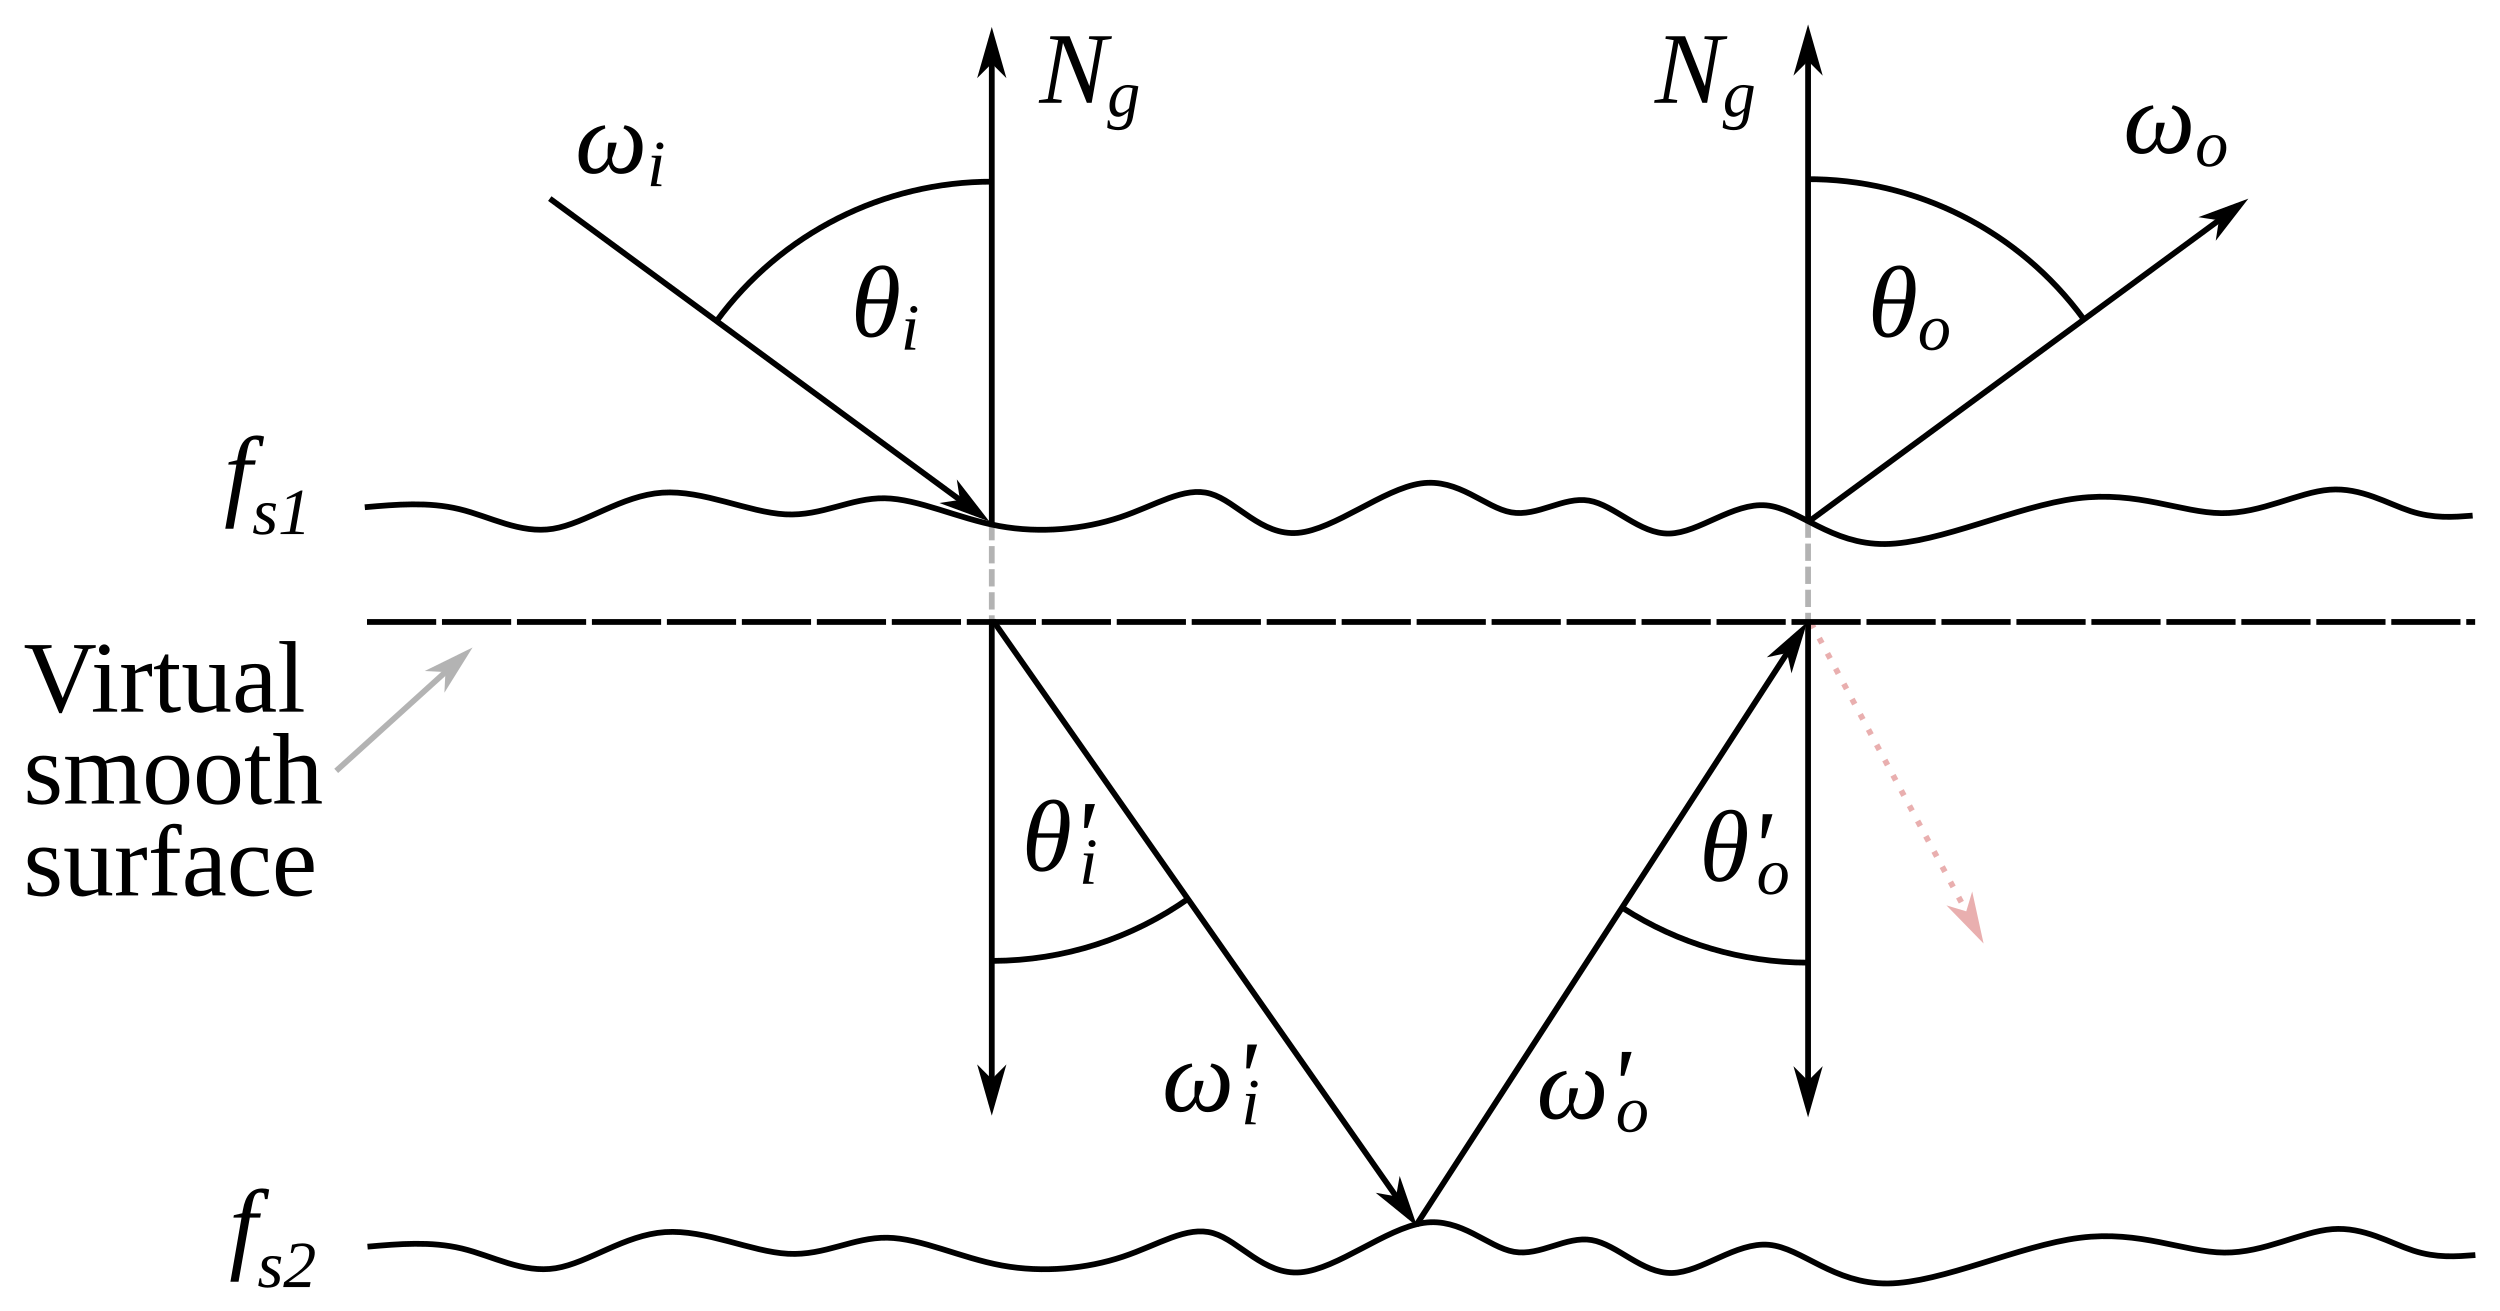
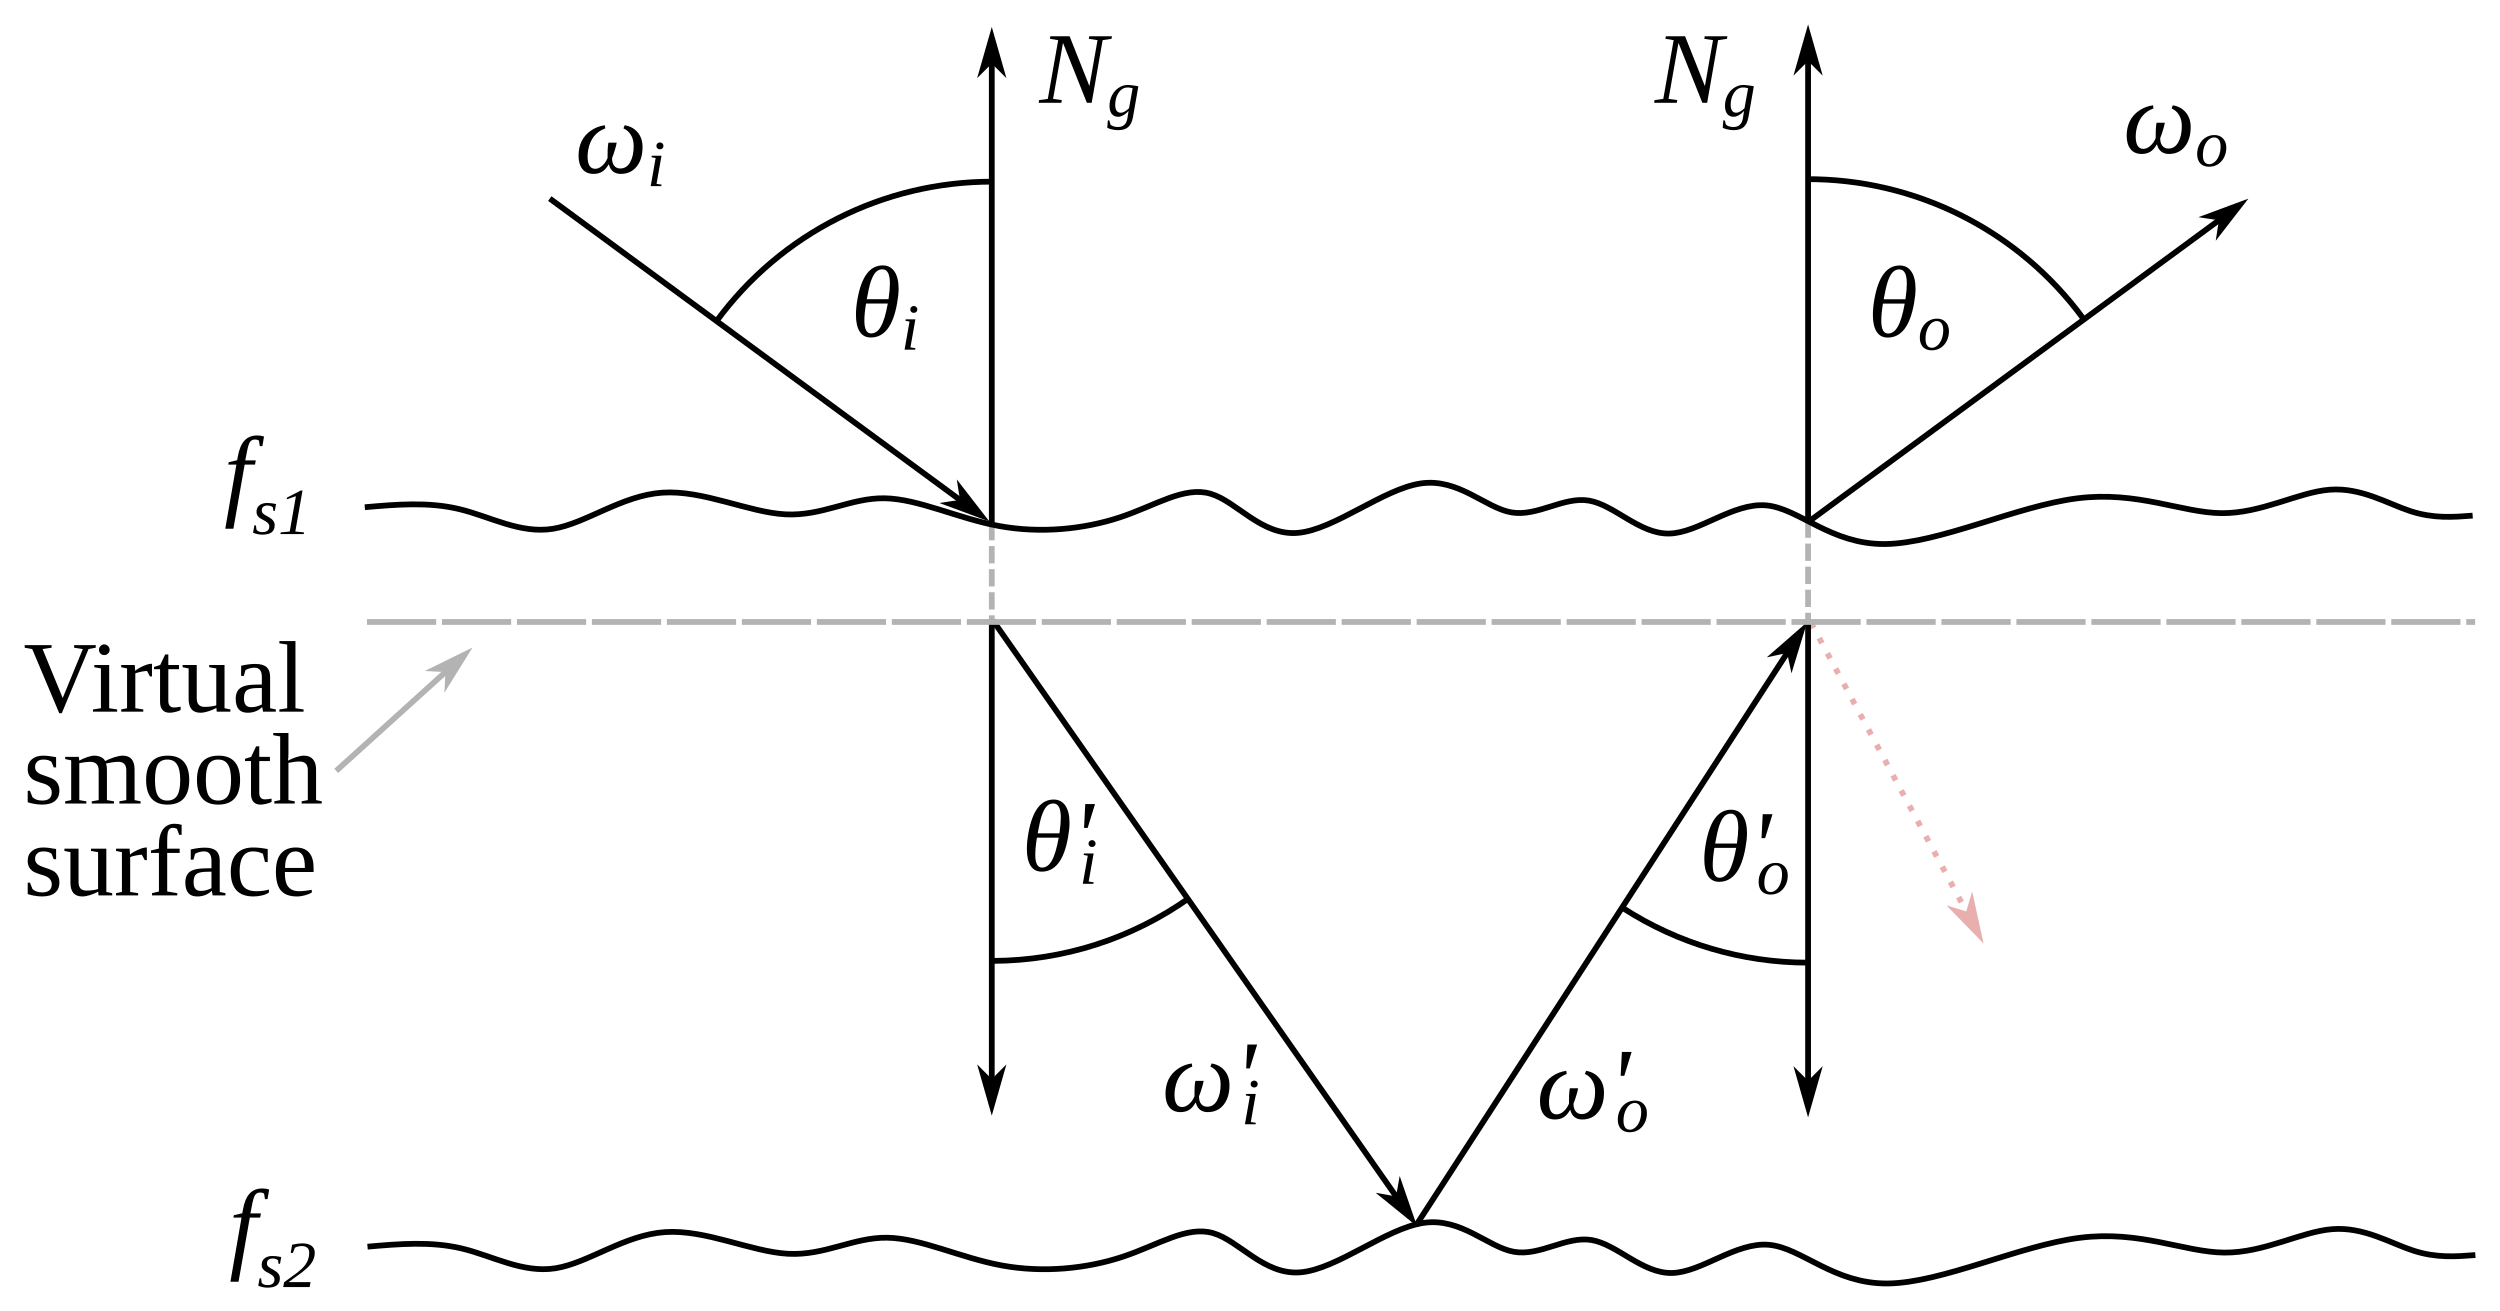
<svg xmlns="http://www.w3.org/2000/svg" xmlns:xlink="http://www.w3.org/1999/xlink" width="10.24in" height="5.369in" viewBox="0 0 260.091 136.368" version="1.1" id="svg8">
  <defs id="defs2">
    <marker orient="auto" refY="0" refX="0" id="marker969" style="overflow:visible">
      <path id="path967" d="M 0,0 5,-5 -12.5,0 5,5 Z" style="fill:#000000;fill-opacity:1;fill-rule:evenodd;stroke:#000000;stroke-width:1pt;stroke-opacity:1" transform="matrix(-0.4,0,0,-0.4,-4,0)" />
    </marker>
    <marker orient="auto" refY="0" refX="0" id="marker13270" style="overflow:visible">
      <path id="path13268" d="M 0,0 5,-5 -12.5,0 5,5 Z" style="fill:#b3b3b3;fill-opacity:1;fill-rule:evenodd;stroke:#b3b3b3;stroke-width:1pt;stroke-opacity:1" transform="matrix(-0.4,0,0,-0.4,-4,0)" />
    </marker>
    <marker style="overflow:visible" id="marker10270" refX="0" refY="0" orient="auto">
      <path transform="matrix(-0.4,0,0,-0.4,-4,0)" style="fill:#000000;fill-opacity:1;fill-rule:evenodd;stroke:#000000;stroke-width:1pt;stroke-opacity:1" d="M 0,0 5,-5 -12.5,0 5,5 Z" id="path10268" />
-     </marker>
-     <marker style="overflow:visible" id="marker10152" refX="0" refY="0" orient="auto">
-       <path transform="matrix(-0.4,0,0,-0.4,-4,0)" style="fill:#000000;fill-opacity:1;fill-rule:evenodd;stroke:#000000;stroke-width:1pt;stroke-opacity:1" d="M 0,0 5,-5 -12.5,0 5,5 Z" id="path10150" />
    </marker>
    <marker orient="auto" refY="0" refX="0" id="marker9164" style="overflow:visible">
      <path id="path9162" d="M 0,0 5,-5 -12.5,0 5,5 Z" style="fill:#000000;fill-opacity:1;fill-rule:evenodd;stroke:#000000;stroke-width:1pt;stroke-opacity:1" transform="matrix(-0.4,0,0,-0.4,-4,0)" />
    </marker>
    <marker orient="auto" refY="0" refX="0" id="marker8602" style="overflow:visible">
      <path id="path8600" d="M 0,0 5,-5 -12.5,0 5,5 Z" style="fill:#e9afaf;fill-opacity:1;fill-rule:evenodd;stroke:#e9afaf;stroke-width:1pt;stroke-opacity:1" transform="matrix(-0.4,0,0,-0.4,-4,0)" />
    </marker>
    <marker orient="auto" refY="0" refX="0" id="marker8400" style="overflow:visible">
      <path id="path8398" d="M 0,0 5,-5 -12.5,0 5,5 Z" style="fill:#000000;fill-opacity:1;fill-rule:evenodd;stroke:#000000;stroke-width:1pt;stroke-opacity:1" transform="matrix(-0.4,0,0,-0.4,-4,0)" />
    </marker>
    <marker style="overflow:visible" id="marker7978" refX="0" refY="0" orient="auto">
      <path transform="matrix(-0.4,0,0,-0.4,-4,0)" style="fill:#000000;fill-opacity:1;fill-rule:evenodd;stroke:#000000;stroke-width:1pt;stroke-opacity:1" d="M 0,0 5,-5 -12.5,0 5,5 Z" id="path7976" />
    </marker>
    <marker style="overflow:visible" id="marker7970" refX="0" refY="0" orient="auto">
      <path transform="matrix(-0.4,0,0,-0.4,-4,0)" style="fill:#000000;fill-opacity:1;fill-rule:evenodd;stroke:#000000;stroke-width:1pt;stroke-opacity:1" d="M 0,0 5,-5 -12.5,0 5,5 Z" id="path7968" />
    </marker>
    <marker style="overflow:visible" id="marker7966" refX="0" refY="0" orient="auto">
      <path transform="matrix(-0.4,0,0,-0.4,-4,0)" style="fill:#000000;fill-opacity:1;fill-rule:evenodd;stroke:#000000;stroke-width:1pt;stroke-opacity:1" d="M 0,0 5,-5 -12.5,0 5,5 Z" id="path7964" />
    </marker>
    <marker style="overflow:visible" id="marker7962" refX="0" refY="0" orient="auto">
      <path transform="matrix(-0.4,0,0,-0.4,-4,0)" style="fill:#000000;fill-opacity:1;fill-rule:evenodd;stroke:#000000;stroke-width:1pt;stroke-opacity:1" d="M 0,0 5,-5 -12.5,0 5,5 Z" id="path7960" />
    </marker>
    <marker orient="auto" refY="0" refX="0" id="marker7958" style="overflow:visible">
      <path id="path7956" d="M 0,0 5,-5 -12.5,0 5,5 Z" style="fill:#000000;fill-opacity:1;fill-rule:evenodd;stroke:#000000;stroke-width:1pt;stroke-opacity:1" transform="matrix(-0.4,0,0,-0.4,-4,0)" />
    </marker>
-     <marker style="overflow:visible" id="marker7948" refX="0" refY="0" orient="auto">
-       <path transform="matrix(-0.2,0,0,-0.2,-1.2,0)" style="fill:#000000;fill-opacity:1;fill-rule:evenodd;stroke:#000000;stroke-width:1pt;stroke-opacity:1" d="M 0,0 5,-5 -12.5,0 5,5 Z" id="path7946" />
-     </marker>
-     <marker style="overflow:visible" id="marker7944" refX="0" refY="0" orient="auto">
-       <path transform="matrix(-0.2,0,0,-0.2,-1.2,0)" style="fill:#000000;fill-opacity:1;fill-rule:evenodd;stroke:#000000;stroke-width:1pt;stroke-opacity:1" d="M 0,0 5,-5 -12.5,0 5,5 Z" id="path7942" />
-     </marker>
-     <marker style="overflow:visible" id="marker7940" refX="0" refY="0" orient="auto">
-       <path transform="matrix(-0.2,0,0,-0.2,-1.2,0)" style="fill:#000000;fill-opacity:1;fill-rule:evenodd;stroke:#000000;stroke-width:1pt;stroke-opacity:1" d="M 0,0 5,-5 -12.5,0 5,5 Z" id="path7938" />
-     </marker>
-     <marker style="overflow:visible" id="marker7936" refX="0" refY="0" orient="auto">
-       <path transform="matrix(-0.2,0,0,-0.2,-1.2,0)" style="fill:#000000;fill-opacity:1;fill-rule:evenodd;stroke:#000000;stroke-width:1pt;stroke-opacity:1" d="M 0,0 5,-5 -12.5,0 5,5 Z" id="path7934" />
-     </marker>
-     <marker orient="auto" refY="0" refX="0" id="marker7880" style="overflow:visible">
-       <path id="path7878" d="M 0,0 5,-5 -12.5,0 5,5 Z" style="fill:#000000;fill-opacity:1;fill-rule:evenodd;stroke:#000000;stroke-width:1pt;stroke-opacity:1" transform="matrix(-0.4,0,0,-0.4,-4,0)" />
-     </marker>
-     <marker orient="auto" refY="0" refX="0" id="marker7872" style="overflow:visible">
-       <path id="path7592" d="M 0,0 5,-5 -12.5,0 5,5 Z" style="fill:#000000;fill-opacity:1;fill-rule:evenodd;stroke:#000000;stroke-width:1pt;stroke-opacity:1" transform="matrix(-0.8,0,0,-0.8,-10,0)" />
-     </marker>
-     <marker style="overflow:visible" id="marker7865" refX="0" refY="0" orient="auto">
-       <path transform="matrix(-0.2,0,0,-0.2,-1.2,0)" style="fill:#000000;fill-opacity:1;fill-rule:evenodd;stroke:#000000;stroke-width:1pt;stroke-opacity:1" d="M 0,0 5,-5 -12.5,0 5,5 Z" id="path7863" />
-     </marker>
-     <marker orient="auto" refY="0" refX="0" id="Arrow1Mend" style="overflow:visible">
-       <path id="path7598" d="M 0,0 5,-5 -12.5,0 5,5 Z" style="fill:#000000;fill-opacity:1;fill-rule:evenodd;stroke:#000000;stroke-width:1pt;stroke-opacity:1" transform="matrix(-0.4,0,0,-0.4,-4,0)" />
-     </marker>
-     <marker orient="auto" refY="0" refX="0" id="marker7241" style="overflow:visible">
-       <path id="path7239" d="M 0,0 5,-5 -12.5,0 5,5 Z" style="fill:#000000;fill-opacity:1;fill-rule:evenodd;stroke:#000000;stroke-width:1pt;stroke-opacity:1" transform="matrix(-0.4,0,0,-0.4,-4,0)" />
-     </marker>
-     <marker orient="auto" refY="0" refX="0" id="marker5167" style="overflow:visible">
-       <path id="path5165" d="M 0,0 5,-5 -12.5,0 5,5 Z" style="fill:#000000;fill-opacity:1;fill-rule:evenodd;stroke:#000000;stroke-width:1pt;stroke-opacity:1" transform="matrix(-0.4,0,0,-0.4,-4,0)" />
-     </marker>
-     <marker orient="auto" refY="0" refX="0" id="marker1337" style="overflow:visible">
-       <path id="path854" d="M 0,0 5,-5 -12.5,0 5,5 Z" style="fill:#000000;fill-opacity:1;fill-rule:evenodd;stroke:#000000;stroke-width:1pt;stroke-opacity:1" transform="matrix(-0.8,0,0,-0.8,-10,0)" />
-     </marker>
-     <marker orient="auto" refY="0" refX="0" id="Arrow1Lstart" style="overflow:visible">
-       <path id="path851" d="M 0,0 5,-5 -12.5,0 5,5 Z" style="fill:#000000;fill-opacity:1;fill-rule:evenodd;stroke:#000000;stroke-width:1pt;stroke-opacity:1" transform="matrix(0.8,0,0,0.8,10,0)" />
-     </marker>
-     <marker orient="auto" refY="0" refX="0" id="Arrow2Mend" style="overflow:visible">
-       <path id="path878" style="fill:#000000;fill-opacity:1;fill-rule:evenodd;stroke:#000000;stroke-width:0.625;stroke-linejoin:round;stroke-opacity:1" d="M 8.719,4.034 -2.207,0.016 8.719,-4.002 c -1.745,2.372 -1.735,5.617 -6e-7,8.035 z" transform="scale(-0.6)" />
-     </marker>
-     <marker orient="auto" refY="0" refX="0" id="marker1114" style="overflow:visible">
-       <path id="path857" d="M 0,0 5,-5 -12.5,0 5,5 Z" style="fill:#000000;fill-opacity:1;fill-rule:evenodd;stroke:#000000;stroke-width:1pt;stroke-opacity:1" transform="matrix(0.4,0,0,0.4,4,0)" />
-     </marker>
-     <marker style="overflow:visible" id="marker57634" refX="0" refY="0" orient="auto">
-       <path transform="matrix(0.4,0,0,0.4,4,0)" style="fill:#000000;fill-opacity:1;fill-rule:evenodd;stroke:#000000;stroke-width:1pt;stroke-opacity:1" d="M 0,0 5,-5 -12.5,0 5,5 Z" id="path57632" />
-     </marker>
-     <marker orient="auto" refY="0" refX="0" id="DotL" style="overflow:visible">
-       <path id="path4925" d="m -2.5,-1 c 0,2.76 -2.24,5 -5,5 -2.76,0 -5,-2.24 -5,-5 0,-2.76 2.24,-5 5,-5 2.76,0 5,2.24 5,5 z" style="fill:#000000;fill-opacity:1;fill-rule:evenodd;stroke:#000000;stroke-width:1pt;stroke-opacity:1" transform="matrix(0.8,0,0,0.8,5.92,0.8)" />
-     </marker>
-     <marker orient="auto" refY="0" refX="0" id="Arrow1Sstart" style="overflow:visible">
-       <path id="path4876" d="M 0,0 5,-5 -12.5,0 5,5 Z" style="fill:#000000;fill-opacity:1;fill-rule:evenodd;stroke:#000000;stroke-width:1pt;stroke-opacity:1" transform="matrix(0.2,0,0,0.2,1.2,0)" />
-     </marker>
-     <marker orient="auto" refY="0" refX="0" id="Tail" style="overflow:visible">
-       <g id="g4912" transform="scale(-1.2)" style="fill:#000000;fill-opacity:1;stroke:#000000;stroke-opacity:1">
-         <path id="path4900" d="M -3.805,-3.959 0.544,0" style="fill:#000000;fill-opacity:1;fill-rule:evenodd;stroke:#000000;stroke-width:0.8;stroke-linecap:round;stroke-opacity:1" />
-         <path id="path4902" d="M -1.287,-3.959 3.062,0" style="fill:#000000;fill-opacity:1;fill-rule:evenodd;stroke:#000000;stroke-width:0.8;stroke-linecap:round;stroke-opacity:1" />
-         <path id="path4904" d="M 1.305,-3.959 5.654,0" style="fill:#000000;fill-opacity:1;fill-rule:evenodd;stroke:#000000;stroke-width:0.8;stroke-linecap:round;stroke-opacity:1" />
-         <path id="path4906" d="M -3.805,4.178 0.544,0.22" style="fill:#000000;fill-opacity:1;fill-rule:evenodd;stroke:#000000;stroke-width:0.8;stroke-linecap:round;stroke-opacity:1" />
-         <path id="path4908" d="M -1.287,4.178 3.062,0.22" style="fill:#000000;fill-opacity:1;fill-rule:evenodd;stroke:#000000;stroke-width:0.8;stroke-linecap:round;stroke-opacity:1" />
-         <path id="path4910" d="M 1.305,4.178 5.654,0.22" style="fill:#000000;fill-opacity:1;fill-rule:evenodd;stroke:#000000;stroke-width:0.8;stroke-linecap:round;stroke-opacity:1" />
-       </g>
-     </marker>
-     <marker orient="auto" refY="0" refX="0" id="Arrow1Lend" style="overflow:visible">
-       <path id="path4867" d="M 0,0 5,-5 -12.5,0 5,5 Z" style="fill:#000000;fill-opacity:1;fill-rule:evenodd;stroke:#000000;stroke-width:1pt;stroke-opacity:1" transform="matrix(-0.8,0,0,-0.8,-10,0)" />
-     </marker>
-     <marker orient="auto" refY="0" refX="0" id="Arrow1Mstart" style="overflow:visible">
-       <path id="path4870" d="M 0,0 5,-5 -12.5,0 5,5 Z" style="fill:#000000;fill-opacity:1;fill-rule:evenodd;stroke:#000000;stroke-width:1pt;stroke-opacity:1" transform="matrix(0.4,0,0,0.4,4,0)" />
-     </marker>
  </defs>
-   <g id="layer10" style="display:none" transform="translate(-1.468979,-16.41269)">
-     <path id="use4835" d="M 37.053,195.685 H 256.379" style="display:inline;fill:none;fill-rule:evenodd;stroke:#000000;stroke-width:0.6;stroke-linecap:butt;stroke-linejoin:miter;stroke-miterlimit:4;stroke-dasharray:7.2, 0.6;stroke-dashoffset:0;stroke-opacity:1" />
+   <g id="layer10" style="display:inline" transform="translate(-1.468979,-16.41269)">
+     <path id="use4835" d="M 37.053,195.685 H 256.379" style="display:inline;fill:none;fill-rule:evenodd;stroke:#b3b3b3;stroke-width:0.6;stroke-linecap:butt;stroke-linejoin:miter;stroke-miterlimit:4;stroke-dasharray:7.2, 0.6;stroke-dashoffset:0;stroke-opacity:1" />
    <path style="display:inline;fill:none;fill-rule:evenodd;stroke:#000000;stroke-width:0.6;stroke-linecap:butt;stroke-linejoin:miter;stroke-miterlimit:4;stroke-dasharray:none;stroke-opacity:1" d="m 37.593,189.541 c 3.309,-0.288 6.611,-0.576 9.825,0.194 3.214,0.77 6.329,2.597 9.751,2.049 3.422,-0.548 7.152,-3.47 11.383,-3.759 4.23,-0.29 8.957,2.051 12.796,2.256 3.839,0.204 6.791,-1.728 10.317,-1.672 3.526,0.056 7.621,2.098 11.931,2.889 4.311,0.791 8.836,0.33 12.566,-0.908 3.73,-1.238 6.665,-3.252 9.407,-2.457 2.743,0.795 5.289,4.398 9.097,4.075 3.808,-0.323 8.881,-4.571 12.799,-5.143 3.918,-0.572 6.677,2.533 9.404,3.01 2.727,0.478 5.424,-1.671 8.08,-1.223 2.656,0.448 5.265,3.491 8.354,3.427 3.088,-0.064 6.656,-3.235 10.085,-2.932 3.429,0.304 6.717,4.082 12.372,4.023 5.655,-0.059 13.678,-3.954 19.974,-4.752 6.296,-0.799 10.856,1.5 15.032,1.539 4.176,0.038 7.967,-2.184 11.243,-2.439 3.276,-0.255 6.031,1.458 8.423,2.235 2.392,0.777 4.424,0.619 6.455,0.461" id="path4008" />
  </g>
  <g id="layer11" style="display:inline" transform="translate(-1.468979,-16.41269)">
    <path style="display:inline;fill:none;fill-rule:evenodd;stroke:#e9afaf;stroke-width:0.6;stroke-linecap:butt;stroke-linejoin:miter;stroke-miterlimit:4;stroke-dasharray:0.6,1.2;stroke-opacity:1;marker-end:url(#marker8602);stroke-dashoffset:0" d="m 189.881,81.214 17.394,32.321" id="path8594" />
    <path id="use1605" d="m 58.666,37.072 44.786,32.899" style="display:inline;fill:none;fill-rule:evenodd;stroke:#000000;stroke-width:0.6;stroke-linecap:butt;stroke-linejoin:miter;stroke-miterlimit:4;stroke-dasharray:none;stroke-opacity:1;marker-end:url(#marker7962)" />
    <path id="use2121" d="M 189.643,70.676 234.428,37.777" style="display:inline;fill:none;fill-rule:evenodd;stroke:#000000;stroke-width:0.6;stroke-linecap:butt;stroke-linejoin:miter;stroke-miterlimit:4;stroke-dasharray:none;stroke-opacity:1;marker-end:url(#marker7966)" />
    <path style="display:inline;fill:none;fill-rule:evenodd;stroke:#000000;stroke-width:0.601;stroke-linecap:butt;stroke-linejoin:miter;stroke-miterlimit:4;stroke-dasharray:none;stroke-opacity:1;marker-end:url(#marker7958)" d="m 104.77,80.962 43.45,62.071" id="path4901" />
    <path id="path5159" d="M 148.808,143.872 188.832,82.131" style="display:inline;fill:none;fill-rule:evenodd;stroke:#000000;stroke-width:0.603;stroke-linecap:butt;stroke-linejoin:miter;stroke-miterlimit:4;stroke-dasharray:none;stroke-opacity:1;marker-end:url(#marker7978)" />
    <path style="fill:none;fill-rule:evenodd;stroke:#b3b3b3;stroke-width:0.6;stroke-linecap:butt;stroke-linejoin:miter;stroke-miterlimit:4;stroke-dasharray:1.8, 0.6;stroke-dashoffset:0;stroke-opacity:1" d="m 104.65,70.825 v 10.409" id="path7225" />
    <path style="fill:none;fill-rule:evenodd;stroke:#b3b3b3;stroke-width:0.6;stroke-linecap:butt;stroke-linejoin:miter;stroke-miterlimit:4;stroke-dasharray:1.8, 0.6;stroke-dashoffset:0;stroke-opacity:1" d="M 189.575,70.564 V 81.05" id="path7227" />
    <path style="fill:none;fill-rule:evenodd;stroke:#000000;stroke-width:0.6;stroke-linecap:butt;stroke-linejoin:miter;stroke-miterlimit:4;stroke-dasharray:none;stroke-opacity:1;marker-end:url(#marker7970)" d="M 104.65,70.825 V 20.396" id="path7571" />
    <path id="path8392" d="M 189.575,70.564 V 20.135" style="fill:none;fill-rule:evenodd;stroke:#000000;stroke-width:0.6;stroke-linecap:butt;stroke-linejoin:miter;stroke-miterlimit:4;stroke-dasharray:none;stroke-opacity:1;marker-end:url(#marker8400)" />
    <path id="path9156" d="M 104.65,80.867 V 131.297" style="fill:none;fill-rule:evenodd;stroke:#000000;stroke-width:0.6;stroke-linecap:butt;stroke-linejoin:miter;stroke-miterlimit:4;stroke-dasharray:none;stroke-opacity:1;marker-end:url(#marker9164)" />
    <path style="fill:none;fill-rule:evenodd;stroke:#000000;stroke-width:0.6;stroke-linecap:butt;stroke-linejoin:miter;stroke-miterlimit:4;stroke-dasharray:none;stroke-opacity:1;marker-end:url(#marker10270)" d="M 189.575,81.05 V 131.479" id="path10262" />
    <flowRoot xml:space="preserve" id="flowRoot12956" style="font-style:normal;font-weight:normal;font-size:40px;line-height:125%;font-family:sans-serif;letter-spacing:0px;word-spacing:0px;fill:#000000;fill-opacity:1;stroke:none;stroke-width:1px;stroke-linecap:butt;stroke-linejoin:miter;stroke-opacity:1" transform="scale(0.2645833)">
      <flowRegion id="flowRegion12958">
        <rect id="rect12960" width="141.098" height="83.869" x="145.045" y="348.305" />
      </flowRegion>
      <flowPara id="flowPara12962" />
    </flowRoot>
    <text xml:space="preserve" style="font-style:normal;font-weight:normal;font-size:10.583px;line-height:125%;font-family:sans-serif;letter-spacing:0px;word-spacing:0px;display:inline;fill:#000000;fill-opacity:1;stroke:none;stroke-width:0.265px;stroke-linecap:butt;stroke-linejoin:miter;stroke-opacity:1" x="61.316" y="34.397" id="text13048">
      <tspan id="tspan13046" x="61.316" y="34.397" style="font-style:italic;font-variant:normal;font-weight:normal;font-stretch:normal;font-family:'Times New Roman';-inkscape-font-specification:'Times New Roman, Italic';font-variant-ligatures:normal;font-variant-caps:normal;font-variant-numeric:normal;font-feature-settings:normal;text-align:start;writing-mode:lr-tb;baseline-shift:baseline;text-anchor:start;stroke-width:0.265px" dy="0" dx="0">ω<tspan id="tspan13044" style="font-size:65%;baseline-shift:sub">i</tspan>
      </tspan>
    </text>
    <text id="text13054" y="32.322" x="222.379" style="font-style:normal;font-weight:normal;font-size:10.583px;line-height:125%;font-family:sans-serif;letter-spacing:0px;word-spacing:0px;display:inline;fill:#000000;fill-opacity:1;stroke:none;stroke-width:0.265px;stroke-linecap:butt;stroke-linejoin:miter;stroke-opacity:1" xml:space="preserve">
      <tspan dx="0" dy="0" style="font-style:italic;font-variant:normal;font-weight:normal;font-stretch:normal;font-family:'Times New Roman';-inkscape-font-specification:'Times New Roman, Italic';font-variant-ligatures:normal;font-variant-caps:normal;font-variant-numeric:normal;font-feature-settings:normal;text-align:start;writing-mode:lr-tb;baseline-shift:baseline;text-anchor:start;stroke-width:0.265px" y="32.322" x="222.379" id="tspan13052">ω<tspan style="font-size:65%;baseline-shift:sub" id="tspan13050">o</tspan>
      </tspan>
    </text>
    <text id="text13066" y="132.006" x="122.377" style="font-style:normal;font-weight:normal;font-size:10.583px;line-height:125%;font-family:sans-serif;letter-spacing:0px;word-spacing:0px;display:inline;fill:#000000;fill-opacity:1;stroke:none;stroke-width:0.265px;stroke-linecap:butt;stroke-linejoin:miter;stroke-opacity:1" xml:space="preserve">
      <tspan dx="0" dy="0" style="font-style:italic;font-variant:normal;font-weight:normal;font-stretch:normal;font-family:'Times New Roman';-inkscape-font-specification:'Times New Roman, Italic';font-variant-ligatures:normal;font-variant-caps:normal;font-variant-numeric:normal;font-feature-settings:normal;text-align:start;writing-mode:lr-tb;baseline-shift:baseline;text-anchor:start;stroke-width:0.265px" y="132.006" x="122.377" id="tspan13064">ω'<tspan dx="-1.5" style="font-size:65%;baseline-shift:sub" id="tspan13062">i</tspan>
      </tspan>
    </text>
    <text xml:space="preserve" style="font-style:normal;font-weight:normal;font-size:10.583px;line-height:125%;font-family:sans-serif;letter-spacing:0px;word-spacing:0px;display:inline;fill:#000000;fill-opacity:1;stroke:none;stroke-width:0.265px;stroke-linecap:butt;stroke-linejoin:miter;stroke-opacity:1" x="161.339" y="132.769" id="text13072">
      <tspan id="tspan13070" x="161.339" y="132.769" style="font-style:italic;font-variant:normal;font-weight:normal;font-stretch:normal;font-family:'Times New Roman';-inkscape-font-specification:'Times New Roman, Italic';font-variant-ligatures:normal;font-variant-caps:normal;font-variant-numeric:normal;font-feature-settings:normal;text-align:start;writing-mode:lr-tb;baseline-shift:baseline;text-anchor:start;stroke-width:0.265px" dy="0" dx="0">ω'<tspan id="tspan13068" style="font-size:65%;baseline-shift:sub" dx="-1.5">o</tspan>
      </tspan>
    </text>
    <text id="text13078" y="27.108" x="109.606" style="font-style:normal;font-weight:normal;font-size:10.583px;line-height:125%;font-family:sans-serif;letter-spacing:0px;word-spacing:0px;display:inline;fill:#000000;fill-opacity:1;stroke:none;stroke-width:0.265px;stroke-linecap:butt;stroke-linejoin:miter;stroke-opacity:1" xml:space="preserve">
      <tspan style="font-style:italic;font-variant:normal;font-weight:normal;font-stretch:normal;font-family:'Times New Roman';-inkscape-font-specification:'Times New Roman, Italic';font-variant-ligatures:normal;font-variant-caps:normal;font-variant-numeric:normal;font-feature-settings:normal;text-align:start;writing-mode:lr-tb;baseline-shift:baseline;text-anchor:start;stroke-width:0.265px" y="27.108" x="109.606" id="tspan13076" dy="0" dx="0">N<tspan style="font-size:65%;baseline-shift:sub" id="tspan13074">g</tspan>
      </tspan>
    </text>
    <text xml:space="preserve" style="font-style:normal;font-weight:normal;font-size:10.583px;line-height:125%;font-family:sans-serif;letter-spacing:0px;word-spacing:0px;display:inline;fill:#000000;fill-opacity:1;stroke:none;stroke-width:0.265px;stroke-linecap:butt;stroke-linejoin:miter;stroke-opacity:1" x="173.635" y="27.108" id="text13084">
      <tspan dx="0" dy="0" id="tspan13082" x="173.635" y="27.108" style="font-style:italic;font-variant:normal;font-weight:normal;font-stretch:normal;font-family:'Times New Roman';-inkscape-font-specification:'Times New Roman, Italic';font-variant-ligatures:normal;font-variant-caps:normal;font-variant-numeric:normal;font-feature-settings:normal;text-align:start;writing-mode:lr-tb;baseline-shift:baseline;text-anchor:start;stroke-width:0.265px">N<tspan id="tspan13080" style="font-size:65%;baseline-shift:sub">g</tspan>
      </tspan>
    </text>
    <g id="layer2" style="display:none">
      <path id="path965" d="M 148.808,143.872 V 93.443" style="display:inline;fill:none;fill-rule:evenodd;stroke:#000000;stroke-width:0.6;stroke-linecap:butt;stroke-linejoin:miter;stroke-miterlimit:4;stroke-dasharray:none;stroke-opacity:1;marker-end:url(#marker969)" />
      <text xml:space="preserve" style="font-style:normal;font-weight:normal;font-size:10.583px;line-height:125%;font-family:sans-serif;letter-spacing:0px;word-spacing:0px;display:inline;fill:#000000;fill-opacity:1;stroke:none;stroke-width:0.265px;stroke-linecap:butt;stroke-linejoin:miter;stroke-opacity:1" x="151.349" y="94.539" id="text975">
        <tspan dx="0" dy="0" id="tspan973" x="151.349" y="94.539" style="font-style:italic;font-variant:normal;font-weight:normal;font-stretch:normal;font-family:'Times New Roman';-inkscape-font-specification:'Times New Roman, Italic';font-variant-ligatures:normal;font-variant-caps:normal;font-variant-numeric:normal;font-feature-settings:normal;text-align:start;writing-mode:lr-tb;baseline-shift:baseline;text-anchor:start;stroke-width:0.265px">N<tspan id="tspan971" style="font-size:65%;baseline-shift:sub">g</tspan>
        </tspan>
      </text>
      <path d="m 128.433,114.786 a 35.513,35.513 0 0 1 39.637,-0.75" id="path998" style="display:inline;fill:none;stroke:#000000;stroke-width:0.6;stroke-miterlimit:4;stroke-dasharray:none;stroke-dashoffset:0" />
      <text id="text1005" y="120.675" x="136.685" style="font-style:normal;font-weight:normal;font-size:10.583px;line-height:125%;font-family:sans-serif;letter-spacing:0px;word-spacing:0px;display:inline;fill:#000000;fill-opacity:1;stroke:none;stroke-width:0.265px;stroke-linecap:butt;stroke-linejoin:miter;stroke-opacity:1" xml:space="preserve">
        <tspan dx="0" dy="0" style="font-style:italic;font-variant:normal;font-weight:normal;font-stretch:normal;font-family:'Times New Roman';-inkscape-font-specification:'Times New Roman, Italic';font-variant-ligatures:normal;font-variant-caps:normal;font-variant-numeric:normal;font-feature-settings:normal;text-align:start;writing-mode:lr-tb;baseline-shift:baseline;text-anchor:start;stroke-width:0.265px" y="120.675" x="136.685" id="tspan1003">θ'<tspan dx="-1.5" style="font-size:65%;baseline-shift:sub" id="tspan1001">i</tspan>
        </tspan>
      </text>
      <text xml:space="preserve" style="font-style:normal;font-weight:normal;font-size:10.583px;line-height:125%;font-family:sans-serif;letter-spacing:0px;word-spacing:0px;display:inline;fill:#000000;fill-opacity:1;stroke:none;stroke-width:0.265px;stroke-linecap:butt;stroke-linejoin:miter;stroke-opacity:1" x="151.407" y="120.675" id="text1011">
        <tspan id="tspan1009" x="151.407" y="120.675" style="font-style:italic;font-variant:normal;font-weight:normal;font-stretch:normal;font-family:'Times New Roman';-inkscape-font-specification:'Times New Roman, Italic';font-variant-ligatures:normal;font-variant-caps:normal;font-variant-numeric:normal;font-feature-settings:normal;text-align:start;writing-mode:lr-tb;baseline-shift:baseline;text-anchor:start;stroke-width:0.265px" dy="0" dx="0">θ'<tspan dx="-1.5" id="tspan1007" style="font-size:65%;baseline-shift:sub">o</tspan>
        </tspan>
      </text>
    </g>
    <g id="layer1" style="display:inline">
      <path style="display:inline;fill:none;stroke:#000000;stroke-width:0.6;stroke-miterlimit:4;stroke-dasharray:none;stroke-dashoffset:0" id="path8542" d="M 76.018,49.815 A 35.513,35.513 0 0 1 104.724,35.312" />
      <path d="m 189.367,35.052 a 35.513,35.513 0 0 1 28.863,14.534" id="path8544" style="display:inline;fill:none;stroke:#000000;stroke-width:0.6;stroke-miterlimit:4;stroke-dasharray:none;stroke-dashoffset:0" />
      <path d="m 125.22,109.816 a 35.513,35.513 0 0 1 -20.44,6.564" id="path13007" style="display:inline;fill:none;stroke:#000000;stroke-width:0.6;stroke-miterlimit:4;stroke-dasharray:none;stroke-dashoffset:0" />
      <path style="display:inline;fill:none;stroke:#000000;stroke-width:0.6;stroke-miterlimit:4;stroke-dasharray:none;stroke-dashoffset:0" id="path13011" d="m 189.51,116.563 a 35.513,35.513 0 0 1 -19.15,-5.647" />
      <text id="text13017" y="51.415" x="90.005" style="font-style:normal;font-weight:normal;font-size:10.583px;line-height:125%;font-family:sans-serif;letter-spacing:0px;word-spacing:0px;display:inline;fill:#000000;fill-opacity:1;stroke:none;stroke-width:0.265px;stroke-linecap:butt;stroke-linejoin:miter;stroke-opacity:1" xml:space="preserve">
        <tspan dx="0" dy="0" style="font-style:italic;font-variant:normal;font-weight:normal;font-stretch:normal;font-family:'Times New Roman';-inkscape-font-specification:'Times New Roman, Italic';font-variant-ligatures:normal;font-variant-caps:normal;font-variant-numeric:normal;font-feature-settings:normal;text-align:start;writing-mode:lr-tb;baseline-shift:baseline;text-anchor:start;stroke-width:0.265px" y="51.415" x="90.005" id="tspan13015">θ<tspan style="font-size:65%;baseline-shift:sub" id="tspan13019">i</tspan>
        </tspan>
      </text>
      <text xml:space="preserve" style="font-style:normal;font-weight:normal;font-size:10.583px;line-height:125%;font-family:sans-serif;letter-spacing:0px;word-spacing:0px;display:inline;fill:#000000;fill-opacity:1;stroke:none;stroke-width:0.265px;stroke-linecap:butt;stroke-linejoin:miter;stroke-opacity:1" x="195.799" y="51.422" id="text13028">
        <tspan id="tspan13026" x="195.799" y="51.422" style="font-style:italic;font-variant:normal;font-weight:normal;font-stretch:normal;font-family:'Times New Roman';-inkscape-font-specification:'Times New Roman, Italic';font-variant-ligatures:normal;font-variant-caps:normal;font-variant-numeric:normal;font-feature-settings:normal;text-align:start;writing-mode:lr-tb;baseline-shift:baseline;text-anchor:start;stroke-width:0.265px" dy="0" dx="0">θ<tspan style="font-size:65%;baseline-shift:sub" id="tspan13030">o</tspan>
        </tspan>
      </text>
      <text xml:space="preserve" style="font-style:normal;font-weight:normal;font-size:10.583px;line-height:125%;font-family:sans-serif;letter-spacing:0px;word-spacing:0px;display:inline;fill:#000000;fill-opacity:1;stroke:none;stroke-width:0.265px;stroke-linecap:butt;stroke-linejoin:miter;stroke-opacity:1" x="107.786" y="106.986" id="text13036">
        <tspan id="tspan13034" x="107.786" y="106.986" style="font-style:italic;font-variant:normal;font-weight:normal;font-stretch:normal;font-family:'Times New Roman';-inkscape-font-specification:'Times New Roman, Italic';font-variant-ligatures:normal;font-variant-caps:normal;font-variant-numeric:normal;font-feature-settings:normal;text-align:start;writing-mode:lr-tb;baseline-shift:baseline;text-anchor:start;stroke-width:0.265px" dy="0" dx="0">θ'<tspan id="tspan13032" style="font-size:65%;baseline-shift:sub" dx="-1.5">i</tspan>
        </tspan>
      </text>
      <text id="text13042" y="108.045" x="178.266" style="font-style:normal;font-weight:normal;font-size:10.583px;line-height:125%;font-family:sans-serif;letter-spacing:0px;word-spacing:0px;display:inline;fill:#000000;fill-opacity:1;stroke:none;stroke-width:0.265px;stroke-linecap:butt;stroke-linejoin:miter;stroke-opacity:1" xml:space="preserve">
        <tspan dx="0" dy="0" style="font-style:italic;font-variant:normal;font-weight:normal;font-stretch:normal;font-family:'Times New Roman';-inkscape-font-specification:'Times New Roman, Italic';font-variant-ligatures:normal;font-variant-caps:normal;font-variant-numeric:normal;font-feature-settings:normal;text-align:start;writing-mode:lr-tb;baseline-shift:baseline;text-anchor:start;stroke-width:0.265px" y="108.045" x="178.266" id="tspan13040">θ'<tspan style="font-size:65%;baseline-shift:sub" id="tspan13038" dx="-1.5">o</tspan>
        </tspan>
      </text>
    </g>
  </g>
  <g id="layer5" style="display:inline" transform="translate(-1.468979,-16.41269)">
    <use style="display:inline" x="0" y="0" xlink:href="#path4008" id="use4023" transform="translate(2.109628,-43.43005)" width="100%" height="100%" />
    <text id="text12978" y="147.508" x="25.316" style="font-style:normal;font-weight:normal;font-size:10.583px;line-height:125%;font-family:sans-serif;letter-spacing:0px;word-spacing:0px;display:inline;fill:#000000;fill-opacity:1;stroke:none;stroke-width:0.265px;stroke-linecap:butt;stroke-linejoin:miter;stroke-opacity:1" xml:space="preserve">
      <tspan dx="0" dy="0" style="font-style:italic;font-variant:normal;font-weight:normal;font-stretch:normal;font-family:'Times New Roman';-inkscape-font-specification:'Times New Roman, Italic';font-variant-ligatures:normal;font-variant-caps:normal;font-variant-numeric:normal;font-feature-settings:normal;text-align:start;writing-mode:lr-tb;baseline-shift:baseline;text-anchor:start;stroke-width:0.265px" y="147.508" x="25.316" id="tspan12976">f<tspan dx="0" dy="1.43" id="tspan12974" style="font-size:65%;baseline-shift:sub">s2</tspan>
      </tspan>
    </text>
  </g>
  <g id="layer4" style="display:inline" transform="translate(-1.468979,-16.41269)">
    <g id="layer7" style="display:inline">
      <use style="display:inline" x="0" y="0" xlink:href="#use4835" id="use4850" transform="translate(2.596564,-114.5662)" width="100%" height="100%" />
      <text xml:space="preserve" style="font-style:normal;font-weight:normal;font-size:10.583px;line-height:90%;font-family:sans-serif;letter-spacing:0px;word-spacing:0px;display:inline;fill:#000000;fill-opacity:1;stroke:none;stroke-width:0.265px;stroke-linecap:butt;stroke-linejoin:miter;stroke-opacity:1" x="3.916" y="90.455" id="text12984">
        <tspan id="tspan12982" x="3.916" y="90.455" style="font-style:normal;font-variant:normal;font-weight:normal;font-stretch:normal;line-height:90%;font-family:'Times New Roman';-inkscape-font-specification:'Times New Roman, ';font-variant-ligatures:normal;font-variant-caps:normal;font-variant-numeric:normal;font-feature-settings:normal;text-align:start;writing-mode:lr-tb;baseline-shift:baseline;text-anchor:start;stroke-width:0.265px">Virtual</tspan>
        <tspan x="3.916" y="100.011" style="font-style:normal;font-variant:normal;font-weight:normal;font-stretch:normal;line-height:90%;font-family:'Times New Roman';-inkscape-font-specification:'Times New Roman, ';font-variant-ligatures:normal;font-variant-caps:normal;font-variant-numeric:normal;font-feature-settings:normal;text-align:start;writing-mode:lr-tb;baseline-shift:baseline;text-anchor:start;stroke-width:0.265px" id="tspan12997">smooth</tspan>
        <tspan x="3.916" y="109.566" style="font-style:normal;font-variant:normal;font-weight:normal;font-stretch:normal;line-height:90%;font-family:'Times New Roman';-inkscape-font-specification:'Times New Roman, ';font-variant-ligatures:normal;font-variant-caps:normal;font-variant-numeric:normal;font-feature-settings:normal;text-align:start;writing-mode:lr-tb;baseline-shift:baseline;text-anchor:start;stroke-width:0.265px" id="tspan12986">surface</tspan>
      </text>
      <flowRoot xml:space="preserve" id="flowRoot12999" style="font-style:normal;font-weight:normal;font-size:40px;line-height:125%;font-family:sans-serif;letter-spacing:0px;word-spacing:0px;fill:#000000;fill-opacity:1;stroke:none;stroke-width:1px;stroke-linecap:butt;stroke-linejoin:miter;stroke-opacity:1" transform="scale(0.2645833)">
        <flowRegion id="flowRegion13001">
          <rect id="rect13003" width="59.202" height="40.455" x="87.816" y="375.932" />
        </flowRegion>
        <flowPara id="flowPara13005" />
      </flowRoot>
      <path style="display:inline;fill:none;fill-rule:evenodd;stroke:#b3b3b3;stroke-width:0.6;stroke-linecap:butt;stroke-linejoin:miter;stroke-miterlimit:4;stroke-dasharray:none;stroke-opacity:1;marker-end:url(#marker13270)" d="M 36.446,96.61 49.757,84.566" id="path13262" />
    </g>
    <g id="layer6" style="display:inline">
      <use style="display:inline" x="0" y="0" xlink:href="#path4008" id="use4847" transform="translate(1.827449,-120.3588)" width="100%" height="100%" />
      <text xml:space="preserve" style="font-style:normal;font-weight:normal;font-size:10.583px;line-height:125%;font-family:sans-serif;letter-spacing:0px;word-spacing:0px;display:inline;fill:#000000;fill-opacity:1;stroke:none;stroke-width:0.265px;stroke-linecap:butt;stroke-linejoin:miter;stroke-opacity:1" x="24.78" y="69.168" id="text12966">
        <tspan id="tspan12964" x="24.78" y="69.168" style="font-style:italic;font-variant:normal;font-weight:normal;font-stretch:normal;font-family:'Times New Roman';-inkscape-font-specification:'Times New Roman, Italic';font-variant-ligatures:normal;font-variant-caps:normal;font-variant-numeric:normal;font-feature-settings:normal;text-align:start;writing-mode:lr-tb;baseline-shift:baseline;text-anchor:start;stroke-width:0.265px" dy="0" dx="0">f<tspan style="font-size:65%;baseline-shift:sub" id="tspan12968" dy="1.43" dx="0">s1</tspan>
        </tspan>
      </text>
    </g>
  </g>
</svg>
